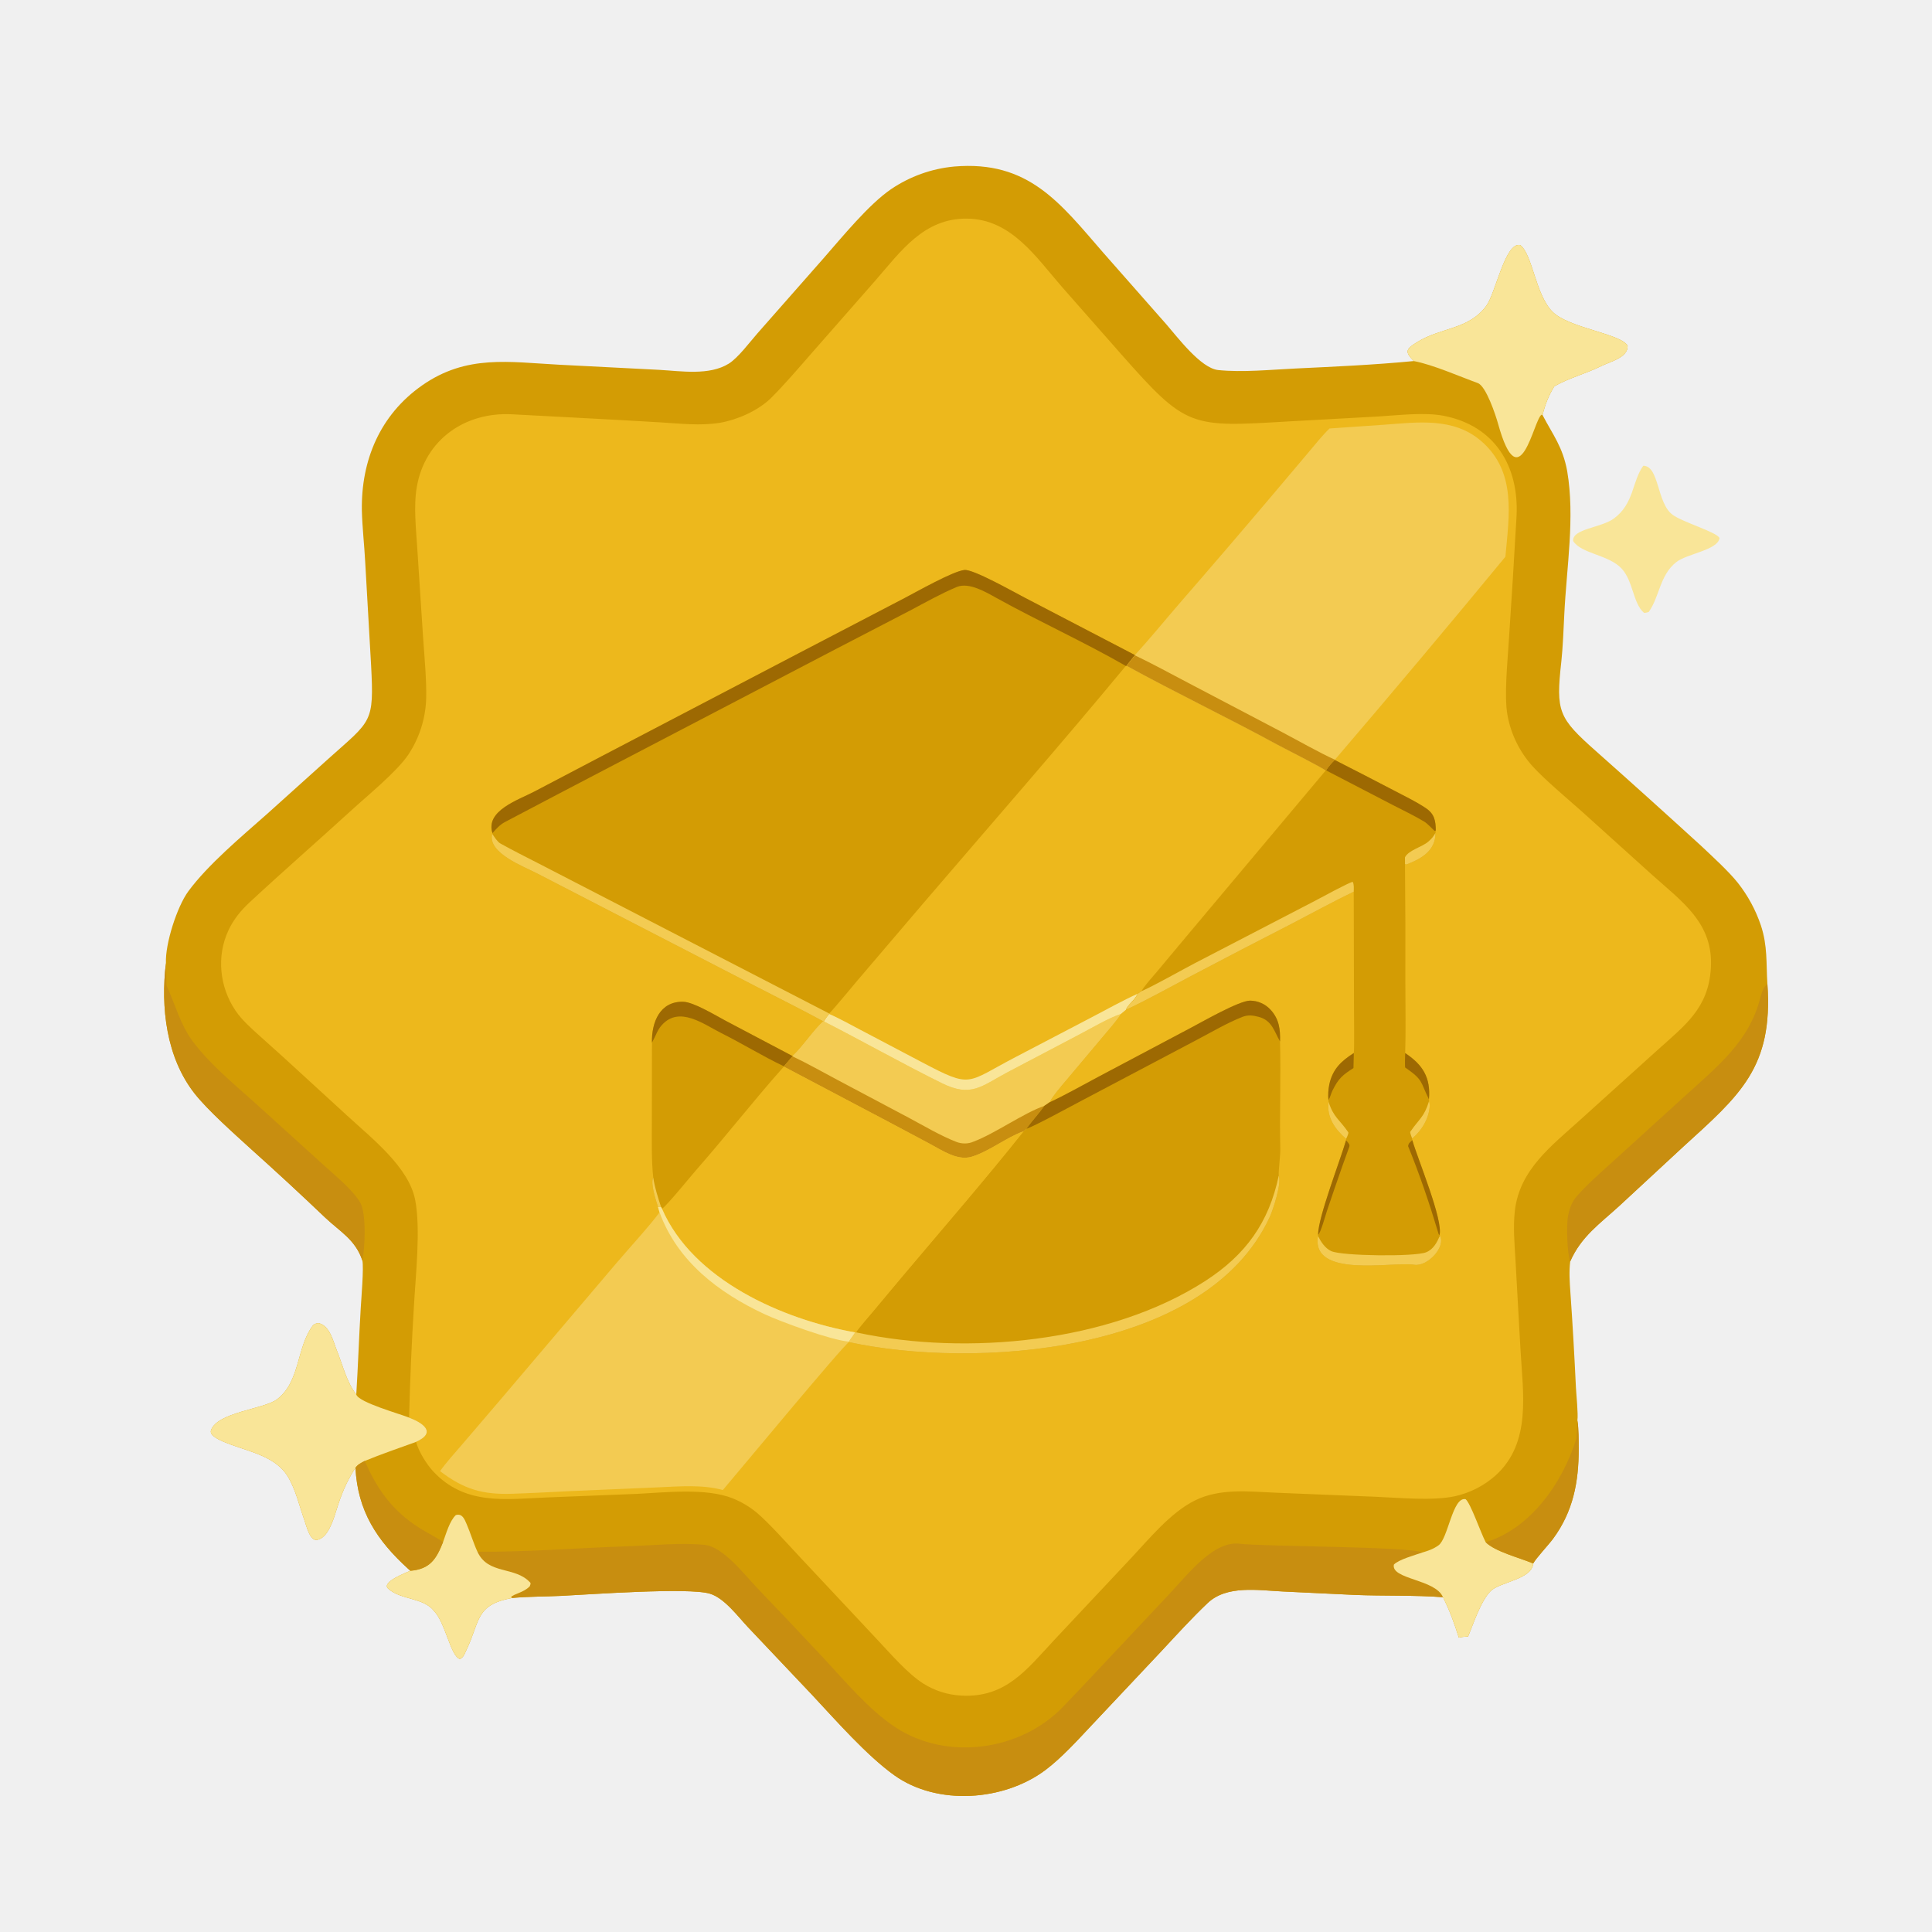
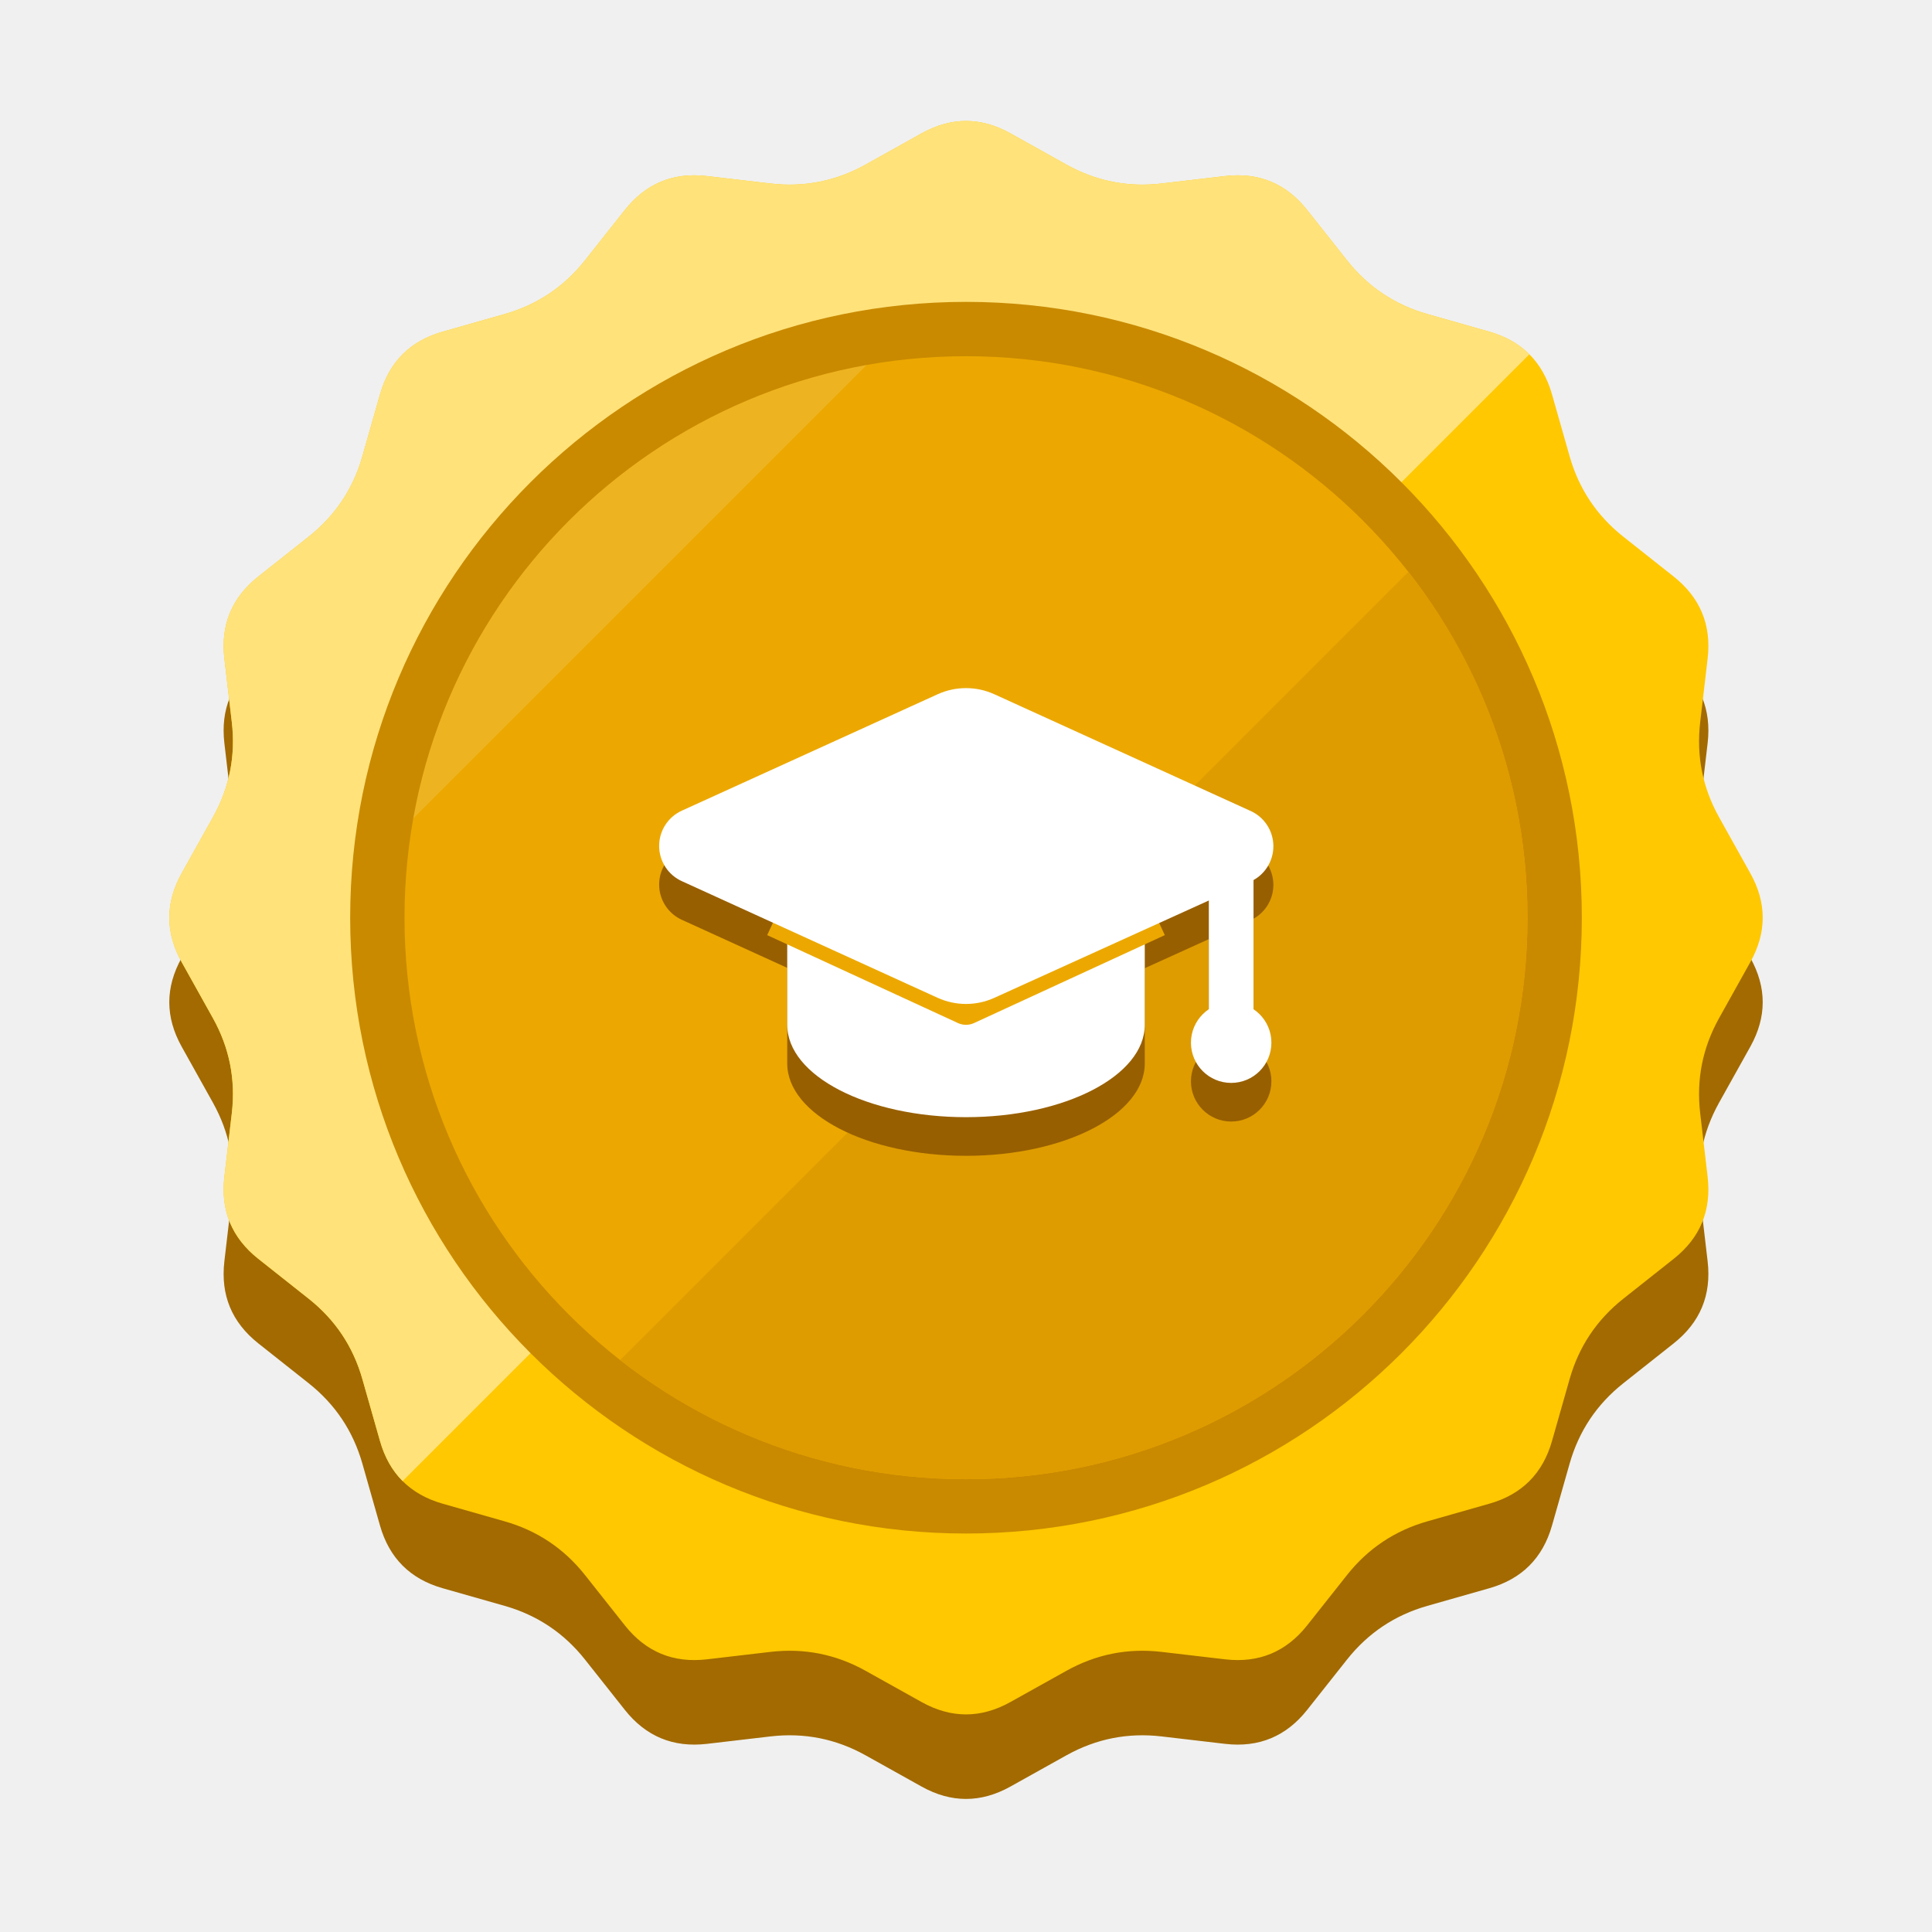
- <svg xmlns="http://www.w3.org/2000/svg" width="1024" height="1024" viewBox="0 0 1024 1024">
-   <path fill="#D39C04" d="M87.949 510.405C87.522 500.247 93.834 480.513 99.854 472.349C110.289 458.198 128.141 443.29 141.42 431.531L174.438 401.821C196.91 381.674 198.295 383.286 196.69 352.63L193.55 297.619C193.079 288.642 192.025 279.701 191.798 270.698C191.312 243.957 201.457 219.872 223.683 204.295C247.282 187.755 269.844 191.927 296.278 193.302L349.424 196.025C361.136 196.698 376.006 199.144 386.314 192.709C391.223 189.645 397.571 181.105 401.536 176.6L436.52 136.865C446.171 125.861 460.403 108.369 472.278 100.264C482.228 93.52 493.718 89.394 505.686 88.269C545.252 84.894 561.883 107.643 584.856 134.056L618.288 172.016C624.131 178.723 636.463 195.187 645.675 196.138C658.463 197.458 673.649 195.939 686.654 195.314C707.455 194.315 728.577 193.384 749.299 191.367C744.343 186.296 745.196 185.015 751.093 181.342C763.728 173.474 778.46 174.754 787.751 162.135C792.8 155.278 797.75 128.07 805.773 129.907C812.312 134.936 813.819 156.118 822.786 165.175C831.511 173.987 859.167 176.812 862.674 183.281C862.944 189.551 853.312 191.713 848.662 194.037C840.861 197.937 831.296 200.424 823.813 204.767C820.777 209.767 818.974 214.265 817.59 219.983L817.801 220.393C823.102 230.55 828.347 236.942 830.66 249.782C834.808 274.297 830.327 300.634 829.117 325.423C828.754 332.853 828.315 343.699 827.537 350.661C824.57 377.193 826.021 380.488 845.863 398.09C864.135 414.3 883.635 431.867 901.781 448.447C907.599 453.953 916.21 461.776 921.109 467.942C926.424 474.691 930.546 482.299 933.295 490.438C936.945 501.459 936.041 510.45 936.762 521.575C939.833 565.763 922.238 580.398 892.151 607.788L858.303 639.133C847.888 648.656 838.026 655.369 832.246 668.598C831.581 673.966 831.957 679.505 832.337 684.887C833.522 701.686 834.477 718.516 835.272 735.34C835.453 739.172 836.546 749.338 836.057 752.856C836.74 757.073 836.738 763.583 836.744 767.894C836.768 785.561 833.794 801.116 823.165 815.561C820.817 818.752 813.89 826.132 812.633 828.683C811.994 837.143 795.029 838.413 790.116 843.259C784.938 848.366 780.967 860.49 778.138 867.361C776.473 867.502 774.825 867.565 773.213 867.982C770.595 859.856 768.683 854.341 764.814 846.57C750.539 845.402 732.867 845.963 718.049 845.342L680.01 843.525C666.804 842.902 650.222 840.017 640.057 849.675C631.631 857.68 623.802 866.296 615.881 874.806L578.637 914.368C571.278 922.189 562.65 931.745 554.032 938.196C532.084 954.625 496.794 957.22 474.03 940.945C459.39 930.478 443.103 911.907 430.543 898.456L396.485 862.484C391.037 856.709 383.989 847.047 376.292 844.696C364.978 841.24 312.469 845.118 297.388 845.846C288.752 846.263 279.98 846.154 271.378 846.969C251.783 850.622 254.662 859.092 247.056 874.867C246.215 876.611 245.672 878.515 243.735 879.309C238.707 877.664 236.233 860.303 229.964 853.763C224.427 846.666 212.338 848.052 205.712 841.991C201.882 838.487 215.837 833.304 217.504 832.539C217.076 832.168 216.653 831.794 216.233 831.414C199.779 816.439 189.561 800.9 188.41 777.973C183.315 785.733 180.789 792.426 178.051 801.168C176.52 806.058 173.703 815.107 168.118 816.172C164.147 816.929 162.304 808.254 161.331 805.685C158.526 797.856 156.786 789.507 152.418 782.365C146.254 772.372 133.182 769.609 122.916 765.861C120.154 764.853 110.651 761.618 111.804 758.174C115.059 748.453 139.804 746.95 146.817 741.682C159.193 732.387 157.092 714.021 165.842 702.532C166.51 701.771 168.246 701.058 169.177 701.347C174.987 703.017 176.583 710.999 178.594 715.95C181.627 723.418 183.762 732.698 188.839 739.115C189.77 723.95 190.29 708.508 191.193 693.324C191.489 688.337 192.88 671.872 192.06 668.115C188.398 657.064 180.345 652.908 172.286 645.297C159.466 633.064 146.454 621.034 133.254 609.212C124.454 601.181 110.193 588.561 103.169 579.628C88.102 560.467 85.104 533.931 87.949 510.405Z" />
-   <path fill="#EDB81C" d="M216.823 751.356C217.323 731.639 218.179 711.934 219.392 692.248C220.281 676.022 223.048 651.582 220.058 636.002C216.757 618.802 197.369 603.557 184.652 591.896L149.903 560.072C145.868 556.43 141.812 552.806 137.773 549.173C133.226 545.082 128.244 540.72 124.806 535.623C116.357 523.097 114.656 506.85 121.089 493.076C123.789 487.294 127.678 482.545 132.349 478.217C149.998 461.809 168.186 445.969 185.983 429.723C194.544 421.849 210.321 409.08 216.422 399.966C222.286 391.14 225.563 380.849 225.882 370.257C226.165 361.119 224.923 347.575 224.269 338.188L221.194 291.069C220.542 280.554 219.132 268.444 220.913 258.105C225.242 232.977 246.525 218.226 271.488 219.587C297.622 221.012 323.904 222.288 350.056 223.865C360.496 224.495 371.236 225.779 381.622 224.079C390.835 222.478 401.362 217.838 408.257 211.351C415.81 203.864 423.177 195.174 430.255 187.103L463.911 148.747C477.48 133.183 489.65 115.57 512.663 115.875C536.091 116.185 549.093 136.31 563.162 152.42L594.09 187.55C628.934 227.033 630.809 226.439 683.087 223.356L730.498 220.746C741.039 220.106 755.076 218.391 765.265 220.397C792.463 225.751 805.075 247.2 803.812 273.414C802.554 295.59 801.181 317.759 799.694 339.92C799.034 351.062 797.138 368.811 799.003 379.09C800.829 389.129 805.407 398.464 812.227 406.054C818.573 413.104 831.005 423.508 838.478 430.159L875.853 463.876C891.603 477.962 908.209 489.341 906.801 513.045C905.532 534.428 893.167 543.339 878.431 556.623L837.563 593.524C822.509 607.184 805.48 619.822 802.925 641.582C801.902 650.3 802.745 659.222 803.241 667.964L805.867 714.953C807.126 738.157 811.913 764.605 792.712 782.004C786.608 787.431 779.226 791.22 771.257 793.015C759.311 795.598 741.75 793.834 729.015 793.318L676.23 791.163C661.855 790.556 646.676 788.691 633.354 795.266C620.33 801.694 608.952 815.807 599.046 826.311L558.757 869.242C544.219 884.824 533.113 899.997 509.489 898.695C502.305 898.329 495.339 896.109 489.267 892.252C481.218 887.149 472.223 876.775 465.497 869.6L424.503 825.844C418.602 819.551 407.33 806.923 401.113 801.762C397.244 798.546 392.89 795.963 388.213 794.11C374.068 788.521 352.558 791.052 337.144 791.801L289.972 793.679C267.862 794.571 246.422 798.078 229.466 779.709C226.005 775.96 221.819 769.152 220.525 764.238C231.84 759.14 223.88 754.012 216.823 751.356Z" />
-   <path fill="#D39C04" d="M261.027 441.599C257.137 429.677 274.693 424.021 283.156 419.575L319.95 400.268L422.962 346.427L479.345 317.038C485.906 313.623 504.991 302.785 511.144 302.102C515.845 301.58 537.499 313.856 542.986 316.699L601.533 347.191L601.502 347.332L597.083 352.858C623.044 367.125 650.79 380.394 676.893 394.623C680.565 396.625 700.836 406.813 702.658 408.433L628.493 496.775L613.451 514.771C611.343 517.275 606.461 522.671 605.04 525.333L603.051 526.671C601.179 530.548 597.865 532.406 596.809 535.18L594.073 537.446C592.607 540.131 586.406 547.229 584.188 549.878L565.107 572.567C563.083 574.947 557.277 581.71 556.343 584.219L553.512 586.152C550.526 590.41 546.854 594.272 543.981 598.316L542.5 599.623C533.751 602.66 524.348 610.258 515.134 613.075C507.371 615.448 499.335 609.691 492.453 606.061L471.689 595.009L415.442 565.336L415.449 565.144L419.981 559.858L419.992 559.699C425.234 554.882 431.402 545.582 436.268 541.281C424.81 535.028 412.443 528.944 400.805 522.897L318.815 480.564L284.801 463.003C277.653 459.277 258.162 452.09 260.882 441.911L261.027 441.599Z" />
-   <path fill="#EDB81C" d="M597.083 352.858C623.044 367.125 650.79 380.394 676.893 394.623C680.565 396.625 700.836 406.813 702.658 408.433L628.493 496.775L613.451 514.771C611.343 517.275 606.461 522.671 605.04 525.333L603.051 526.671C601.179 530.548 597.865 532.406 596.809 535.18L594.073 537.446C592.607 540.131 586.406 547.229 584.188 549.878L565.107 572.567C563.083 574.947 557.277 581.71 556.343 584.219L553.512 586.152C550.526 590.41 546.854 594.272 543.981 598.316L542.5 599.623C533.751 602.66 524.348 610.258 515.134 613.075C507.371 615.448 499.335 609.691 492.453 606.061L471.689 595.009L415.442 565.336L415.449 565.144L419.981 559.858L419.992 559.699C425.234 554.882 431.402 545.582 436.268 541.281L436.7 541.389C437.429 539.935 438.461 538.714 439.449 537.415L439.473 537.176C441.608 535.191 452.087 522.455 454.558 519.557L489.103 479.052C524.687 437.484 561.882 395.034 596.705 352.95L597.083 352.858Z" />
-   <path fill="#F3CB52" d="M436.7 541.389C457.611 552.055 478.129 563.697 499.226 574.114C514.724 581.767 519.998 575.795 533.879 568.391L572.365 548.156C578.293 545.045 588.042 539.348 594.073 537.446C592.607 540.131 586.406 547.229 584.188 549.878L565.107 572.567C563.083 574.947 557.277 581.71 556.343 584.219L553.512 586.152C550.526 590.41 546.854 594.272 543.981 598.316L542.5 599.623C533.751 602.66 524.348 610.258 515.134 613.075C507.371 615.448 499.335 609.691 492.453 606.061L471.689 595.009L415.442 565.336L415.449 565.144L419.981 559.858L419.992 559.699C425.234 554.882 431.402 545.582 436.268 541.281L436.7 541.389Z" />
-   <path fill="#C88E10" d="M419.981 559.858C427.69 563.488 436.514 568.471 444.114 572.513L481.754 592.474C489.773 596.765 498.446 601.934 506.935 605.244C509.79 606.358 513.221 606.346 515.971 605.094C527.336 600.851 542.593 589.869 553.512 586.152C550.526 590.41 546.854 594.272 543.981 598.316L542.5 599.623C533.751 602.66 524.348 610.258 515.134 613.075C507.371 615.448 499.335 609.691 492.453 606.061L471.689 595.009L415.442 565.336L415.449 565.144L419.981 559.858Z" />
-   <path fill="#F9E598" d="M603.051 526.671C601.179 530.548 597.865 532.406 596.809 535.18L594.073 537.446C588.042 539.348 578.293 545.045 572.365 548.156L533.879 568.391C519.998 575.795 514.724 581.767 499.226 574.114C478.129 563.697 457.611 552.055 436.7 541.389C437.429 539.935 438.461 538.714 439.449 537.415C443.9 539.236 451.787 543.607 456.278 545.956L488.397 562.872C515.527 577.16 511.703 574.069 538.712 560.033L579.104 538.922C586.62 534.99 595.459 530.086 603.051 526.671Z" />
-   <path fill="#9D6902" d="M261.027 441.599C257.137 429.677 274.693 424.021 283.156 419.575L319.95 400.268L422.962 346.427L479.345 317.038C485.906 313.623 504.991 302.785 511.144 302.102C515.845 301.58 537.499 313.856 542.986 316.699L601.533 347.191L601.502 347.332L597.083 352.858L596.705 352.95C574.426 340.154 550.438 329.294 527.911 316.805C522.403 313.751 513.733 308.6 507.328 311.028C498.847 314.555 490.49 319.288 482.349 323.6L442.814 344.112L328.576 403.744C308.281 414.358 287.854 424.998 267.604 435.709C264.992 437.091 262.919 439.35 261.027 441.599Z" />
-   <path fill="#F3CB52" d="M436.268 541.281C424.81 535.028 412.443 528.944 400.805 522.897L318.815 480.564L284.801 463.003C277.653 459.277 258.162 452.09 260.882 441.911C261.948 443.507 263.624 446.181 265.218 447.069C271.674 450.668 278.542 454.104 285.111 457.474L321.609 476.315L439.473 537.176L439.449 537.415C438.461 538.714 437.429 539.935 436.7 541.389L436.268 541.281Z" />
-   <path fill="#D39C04" d="M556.343 584.219C563.712 580.89 574.886 574.584 582.261 570.675L631.593 544.542C637.757 541.292 656.923 530.321 662.598 530.359C666.756 530.396 670.708 532.172 673.497 535.256C678.018 540.24 678.619 545.666 678.442 551.961C678.948 570.788 678.15 590.195 678.585 609.065C678.661 612.385 677.529 621.02 677.765 623.059C679.408 627.1 674.761 641.224 672.957 645.12C639.018 718.423 515.074 725.525 449.962 711.349L449.927 711.093C450.654 709.794 452.23 707.845 453.234 706.203L453.686 706.175C454.805 704.24 460.873 697.271 462.57 695.265L478.578 676.126C499.6 651.176 522.259 625.062 542.5 599.623L543.981 598.316C546.854 594.272 550.526 590.41 553.512 586.152L556.343 584.219Z" />
-   <path fill="#F3CB52" d="M677.765 623.059C679.408 627.1 674.761 641.224 672.957 645.12C639.018 718.423 515.074 725.525 449.962 711.349L449.927 711.093C450.654 709.794 452.23 707.845 453.234 706.203L453.686 706.175L454.348 706.318C512.3 718.671 588.196 711.631 638.808 678.948C660.265 665.092 672.609 647.92 677.765 623.059Z" />
-   <path fill="#9D6902" d="M556.343 584.219C563.712 580.89 574.886 574.584 582.261 570.675L631.593 544.542C637.757 541.292 656.923 530.321 662.598 530.359C666.756 530.396 670.708 532.172 673.497 535.256C678.018 540.24 678.619 545.666 678.442 551.961C675.396 546.808 674.276 540.804 667.074 538.94C664.082 538.165 661.558 537.805 658.57 538.948C650.408 542.154 642.276 546.979 634.504 551.057L572.842 583.603C567.533 586.399 548.79 596.639 543.981 598.316C546.854 594.272 550.526 590.41 553.512 586.152L556.343 584.219Z" />
-   <path fill="#F3CB52" d="M704.682 227.102L733.331 225.129C751.407 223.828 770.395 221.027 785.18 233.865C803.91 250.13 799.839 273.296 797.891 295.09C768.104 331.226 737.981 367.085 707.528 402.661L707.489 402.825C706.026 404.233 703.859 406.568 702.925 408.359L702.658 408.433C700.836 406.813 680.565 396.625 676.893 394.623C650.79 380.394 623.044 367.125 597.083 352.858L601.502 347.332L601.533 347.191C609.558 338.439 617.102 329.135 624.877 320.139C641.732 300.743 658.462 281.237 675.065 261.624L692.97 240.424C696.252 236.527 701.086 230.495 704.682 227.102Z" />
-   <path fill="#C88E10" d="M601.502 347.332C610.63 351.664 620.62 357.156 629.692 361.901L679.826 388.208C687.812 392.414 699.561 399.085 707.528 402.661L707.489 402.825C706.026 404.233 703.859 406.568 702.925 408.359L702.658 408.433C700.836 406.813 680.565 396.625 676.893 394.623C650.79 380.394 623.044 367.125 597.083 352.858L601.502 347.332Z" />
-   <path fill="#EDB81C" d="M345.545 552.596C345.326 541.76 349.763 530.685 362.073 530.953C367.634 531.074 379.25 538.195 384.598 541.023L419.992 559.699L419.981 559.858L415.449 565.144L415.442 565.336L471.689 595.009L492.453 606.061C499.335 609.691 507.371 615.448 515.134 613.075C524.348 610.258 533.751 602.66 542.5 599.623C522.259 625.062 499.6 651.176 478.578 676.126L462.57 695.265C460.873 697.271 454.805 704.24 453.686 706.175L453.234 706.203C414.751 699.334 367.231 678.431 350.875 640.696L350.37 639.732L348.771 639.813C347.698 636.237 344.623 627.388 346.223 624.099C345.226 614.627 345.49 603.819 345.489 594.157L345.545 552.596Z" />
-   <path fill="#D39C04" d="M345.545 552.596C345.326 541.76 349.763 530.685 362.073 530.953C367.634 531.074 379.25 538.195 384.598 541.023L419.992 559.699L419.981 559.858L415.449 565.144L415.442 565.336C399.774 582.873 384.642 602.333 369.059 620.056C366.06 623.467 353.871 638.537 350.875 640.696L350.37 639.732L348.771 639.813C347.698 636.237 344.623 627.388 346.223 624.099C345.226 614.627 345.49 603.819 345.489 594.157L345.545 552.596Z" />
-   <path fill="#9D6902" d="M345.545 552.596C345.326 541.76 349.763 530.685 362.073 530.953C367.634 531.074 379.25 538.195 384.598 541.023L419.992 559.699L419.981 559.858L415.449 565.144C404.306 559.847 393.435 553.131 382.359 547.591C372.987 542.904 360.183 532.978 350.851 543.239C348.386 545.95 347.622 548.852 345.95 551.875L345.545 552.596Z" />
-   <path fill="#F3CB52" d="M348.771 639.813C347.698 636.237 344.623 627.388 346.223 624.099C347.086 629.627 348.651 634.416 350.37 639.732L348.771 639.813Z" />
-   <path fill="#F3CB52" d="M350.37 639.732L350.875 640.696C367.231 678.431 414.751 699.334 453.234 706.203C452.23 707.845 450.654 709.794 449.927 711.093L449.962 711.349C446.893 713.041 389.983 781.79 383.118 789.75C372.389 786.768 360.141 787.819 349.066 788.31L302.169 790.322C291.947 790.829 281.708 791.385 271.478 791.728C255.625 792.26 245.703 789.244 233.236 779.738C236.251 775.421 241.453 769.669 244.984 765.538L265.186 741.925L326.604 669.604C332.268 662.913 345.364 648.548 349.568 642.548L348.771 639.813L350.37 639.732Z" />
-   <path fill="#F9E598" d="M350.37 639.732L350.875 640.696C367.231 678.431 414.751 699.334 453.234 706.203C452.23 707.845 450.654 709.794 449.927 711.093C440.449 710.309 413.87 700.585 405.13 696.494C380.806 685.109 359.057 668.535 349.568 642.548L348.771 639.813L350.37 639.732Z" />
-   <path fill="#D39C04" d="M707.489 402.825C718.191 408.269 728.863 413.772 739.505 419.333C744.952 422.185 750.61 424.9 755.715 428.325C760.257 431.372 760.944 434.936 760.997 440.156L760.835 441.482C760.877 450.961 753.365 455.171 745.379 458.23L744.672 457.945C744.878 479.158 744.944 500.372 744.87 521.585C744.879 533.409 745.157 546.451 744.775 558.166C754.064 564.306 758.366 571.105 757.368 582.663L757.413 583.659C758.407 585.967 757.2 590.617 756.251 592.892C754.56 596.993 751.883 600.613 748.458 603.432L748.541 604.28C751.32 614.077 765.097 646.824 762.955 654.678L763.187 654.954C766.439 660.82 756.716 671.454 749.542 670.352C737.823 668.551 694.779 677.818 698.542 655.083L698.617 654.408C698.572 645.307 710.152 615.615 713.443 604.361L713.477 603.639C707.605 598.551 703.068 592.208 704.167 584.004L704.103 583.116C703.847 580.353 703.995 577.567 704.544 574.847C706.276 566.678 710.912 562.322 717.548 558.137C717.871 556.281 717.649 537.944 717.648 534.617L717.503 472.609C706.666 477.841 695.191 484.114 684.439 489.709C666.858 498.721 649.326 507.828 631.843 517.028C620.766 522.846 608.022 530.003 596.809 535.18C597.865 532.406 601.179 530.548 603.051 526.671L605.04 525.333C606.461 522.671 611.343 517.275 613.451 514.771L628.493 496.775L702.658 408.433L702.925 408.359C703.859 406.568 706.026 404.233 707.489 402.825Z" />
-   <path fill="#F3CB52" d="M605.04 525.333C611.53 522.543 626.324 514.135 633.337 510.486L696.91 477.49C699.975 475.905 714.816 467.752 716.97 467.393C717.749 468.748 717.515 470.934 717.503 472.609C706.666 477.841 695.191 484.114 684.439 489.709C666.858 498.721 649.326 507.828 631.843 517.028C620.766 522.846 608.022 530.003 596.809 535.18C597.865 532.406 601.179 530.548 603.051 526.671L605.04 525.333Z" />
-   <path fill="#9D6902" d="M707.489 402.825C718.191 408.269 728.863 413.772 739.505 419.333C744.952 422.185 750.61 424.9 755.715 428.325C760.257 431.372 760.944 434.936 760.997 440.156L760.389 440.4C758.65 438.891 756.754 436.612 754.737 435.396C749.5 432.236 743.537 429.424 738.076 426.602L702.925 408.359C703.859 406.568 706.026 404.233 707.489 402.825Z" />
-   <path fill="#F3CB52" d="M763.187 654.954C766.439 660.82 756.716 671.454 749.542 670.352C737.823 668.551 694.779 677.818 698.542 655.083C700.134 658.191 702.262 661.567 705.55 663.106C711.168 665.734 749.781 666.172 755.834 663.752C759.743 662.189 761.584 658.573 763.187 654.954Z" />
-   <path fill="#9D6902" d="M762.955 654.678C762.291 653.768 762.593 654.354 762.329 653.472C757.741 638.156 752.34 622.202 746.308 607.448C746.683 605.675 747.023 605.844 748.541 604.28C751.32 614.077 765.097 646.824 762.955 654.678Z" />
-   <path fill="#9D6902" d="M713.443 604.361C714.467 605.658 715.614 606.476 715.147 607.822C713.984 611.18 712.64 614.735 711.465 618.066C708.679 626.017 705.942 633.986 703.254 641.971C702.579 643.986 699.945 653.694 698.617 654.408C698.572 645.307 710.152 615.615 713.443 604.361Z" />
-   <path fill="#9D6902" d="M717.548 558.137L717.365 566.094C711.666 569.754 709.413 571.544 706.243 578.011C705.407 579.715 705.101 581.528 704.103 583.116C703.847 580.353 703.995 577.567 704.544 574.847C706.276 566.678 710.912 562.322 717.548 558.137Z" />
-   <path fill="#9D6902" d="M744.775 558.166C754.064 564.306 758.366 571.105 757.368 582.663C752.637 573.154 754.581 572.582 744.727 565.748C744.613 563.156 744.704 560.752 744.775 558.166Z" />
-   <path fill="#F3CB52" d="M760.835 441.482C760.877 450.961 753.365 455.171 745.379 458.23L744.672 457.945C744.668 457.651 744.646 454.444 744.653 454.429C746.533 450.548 753.819 448.978 757.112 446.007C759.292 444.04 759.466 443.638 760.835 441.482Z" />
-   <path fill="#F3CB52" d="M704.167 584.004C706.829 592.353 710.056 593.384 714.633 600.154C714.923 600.582 713.784 603.025 713.477 603.639C707.605 598.551 703.068 592.208 704.167 584.004Z" />
-   <path fill="#F3CB52" d="M757.413 583.659C758.407 585.967 757.2 590.617 756.251 592.892C754.56 596.993 751.883 600.613 748.458 603.432C748.236 602.865 747.229 600.241 747.47 599.887C752.192 592.952 754.798 592.205 757.413 583.659Z" />
-   <path fill="#C88E10" d="M253.049 822.438C279.75 822.679 306.761 820.393 333.458 819.522C346.313 819.103 360.846 817.529 373.508 818.82C383.256 819.814 394.53 834.532 401.124 841.453C412.835 853.674 424.474 865.963 436.042 878.32C447.801 890.917 460.419 906.199 474.648 915.539C501.96 933.465 540.92 927.994 563.372 904.696C570.965 896.816 578.465 888.873 585.962 880.839L619.863 844.759C629.638 834.396 643.156 816.565 656.963 818.207C670.174 819.779 747.125 819.613 753.936 822.845C750.034 824.225 741.369 826.555 738.789 829.271C737.199 837.158 760.835 836.916 764.814 846.57C750.539 845.402 732.867 845.963 718.049 845.342L680.01 843.525C666.804 842.902 650.222 840.017 640.057 849.675C631.631 857.68 623.802 866.296 615.881 874.806L578.637 914.368C571.278 922.189 562.65 931.745 554.032 938.196C532.084 954.625 496.794 957.22 474.03 940.945C459.39 930.478 443.103 911.907 430.543 898.456L396.485 862.484C391.037 856.709 383.989 847.047 376.292 844.696C364.978 841.24 312.469 845.118 297.388 845.846C288.752 846.263 279.98 846.154 271.378 846.969L270.825 846.507C272.596 844.591 277.474 844.192 280.79 840.748C280.963 840.195 281.433 839.271 281.068 838.864C273.078 829.95 258.739 834.874 253.049 822.438Z" />
-   <path fill="#F9E598" d="M188.41 777.973C183.315 785.733 180.789 792.426 178.051 801.168C176.52 806.058 173.703 815.107 168.118 816.172C164.147 816.929 162.304 808.254 161.331 805.685C158.526 797.856 156.786 789.507 152.418 782.365C146.254 772.372 133.182 769.609 122.916 765.861C120.154 764.853 110.651 761.618 111.804 758.174C115.059 748.453 139.804 746.95 146.817 741.682C159.193 732.387 157.092 714.021 165.842 702.532C166.51 701.771 168.246 701.058 169.177 701.347C174.987 703.017 176.583 710.999 178.594 715.95C181.627 723.418 183.762 732.698 188.839 739.115C190.107 743.333 212.044 749.388 216.823 751.356C223.88 754.012 231.84 759.14 220.525 764.238C211.621 767.453 202.055 770.728 193.351 774.321C191.557 775.254 189.542 776.201 188.41 777.973Z" />
-   <path fill="#F9E598" d="M749.299 191.367C744.343 186.296 745.196 185.015 751.093 181.342C763.728 173.474 778.46 174.754 787.751 162.135C792.8 155.278 797.75 128.07 805.773 129.907C812.312 134.936 813.819 156.118 822.786 165.175C831.511 173.987 859.167 176.812 862.674 183.281C862.944 189.551 853.312 191.713 848.662 194.037C840.861 197.937 831.296 200.424 823.813 204.767C820.777 209.767 818.974 214.265 817.59 219.983L817.074 219.79C812.823 222.361 805.489 266.023 793.994 224.548C792.754 220.075 787.654 204.631 783.265 203.039C773.644 199.549 759.273 193.206 749.299 191.367Z" />
-   <path fill="#C88E10" d="M936.762 521.575C939.833 565.763 922.238 580.398 892.151 607.788L858.303 639.133C847.888 648.656 838.026 655.369 832.246 668.598C830.676 665.182 830.027 648.123 831.276 643.637C831.991 640.239 833.349 636.742 835.676 634.094C841.794 627.134 849.126 620.851 855.982 614.616L893.859 580.183C910.418 565.097 927.032 551.915 932.883 529.265C933.528 526.767 934.548 523.03 936.762 521.575Z" />
-   <path fill="#C88E10" d="M87.949 510.405C88.152 512.026 88.156 522.071 88.277 522.335C92.82 532.264 95.568 543.038 102.128 551.934C111.344 564.172 124.042 574.573 135.43 584.795L171.901 617.835C177.686 623.1 187.42 631.083 191 637.542C194.236 643.381 193.451 661.639 192.06 668.115C188.398 657.064 180.345 652.908 172.286 645.297C159.466 633.064 146.454 621.034 133.254 609.212C124.454 601.181 110.193 588.561 103.169 579.628C88.102 560.467 85.104 533.931 87.949 510.405Z" />
-   <path fill="#F9E598" d="M234.828 817.318C236.424 812.954 238.36 805.977 241.62 803.018C245.009 802.038 246.171 805.114 247.367 807.895C249.413 812.651 250.884 817.723 253.049 822.438C258.739 834.874 273.078 829.95 281.068 838.864C281.433 839.271 280.963 840.195 280.79 840.748C277.474 844.192 272.596 844.591 270.825 846.507L271.378 846.969C251.783 850.622 254.662 859.092 247.056 874.867C246.215 876.611 245.672 878.515 243.735 879.309C238.707 877.664 236.233 860.303 229.964 853.763C224.427 846.666 212.338 848.052 205.712 841.991C201.882 838.487 215.837 833.304 217.504 832.539C228.064 831.692 231.346 826.119 234.828 817.318Z" />
-   <path fill="#F9E598" d="M753.936 822.845C757.085 821.907 759.561 821.088 762.415 819.077C767.577 815.44 769.876 793.12 776.807 794.608C779.484 796.798 784.717 812.186 787.446 817.402C792.466 822.432 805.297 825.59 812.633 828.683C811.994 837.143 795.029 838.413 790.116 843.259C784.938 848.366 780.967 860.49 778.138 867.361C776.473 867.502 774.825 867.565 773.213 867.982C770.595 859.856 768.683 854.341 764.814 846.57C760.835 836.916 737.199 837.158 738.789 829.271C741.369 826.555 750.034 824.225 753.936 822.845Z" />
-   <path fill="#C88E10" d="M188.41 777.973C189.542 776.201 191.557 775.254 193.351 774.321C199.908 789.513 208.097 800.773 222.186 809.789C225.703 812.04 231.917 815.173 234.828 817.318C231.346 826.119 228.064 831.692 217.504 832.539C217.076 832.168 216.653 831.794 216.233 831.414C199.779 816.439 189.561 800.9 188.41 777.973Z" />
-   <path fill="#C88E10" d="M836.057 752.856C836.74 757.073 836.738 763.583 836.744 767.894C836.768 785.561 833.794 801.116 823.165 815.561C820.817 818.752 813.89 826.132 812.633 828.683C805.297 825.59 792.466 822.432 787.446 817.402C811.547 810.1 828.483 785.351 835.472 762.506C835.833 761.325 835.916 754.674 836.057 752.856Z" />
-   <path fill="#F9E598" d="M870.945 246.865C879.552 246.887 877.996 266.624 886.554 272.866C892.038 276.865 909.842 281.964 911.381 285.163C910.603 291.53 894.198 293.461 888.538 297.877C879.666 304.799 879.759 315.96 873.877 324.354C873.207 324.548 871.678 325.072 871.272 324.723C865.505 319.765 865.631 307.913 859.477 301.344C852.505 293.902 838.164 293.586 833.803 286.759C833.189 280.207 848.733 279.799 855.475 274.765C866.158 266.787 864.913 255.413 870.945 246.865Z" />
+ <svg xmlns="http://www.w3.org/2000/svg" viewBox="0 0 160 160" width="160" height="160">
+   <defs>
+     <clipPath id="A-examen-or-o">
+       <path d="M76.33 11.04Q80.00 9.00 83.67 11.04L88.33 13.64Q92.00 15.68 96.17 15.20L101.47 14.58Q105.64 14.10 108.25 17.39L111.56 21.57Q114.17 24.86 118.21 26.01L123.34 27.47Q127.38 28.62 128.53 32.66L129.99 37.79Q131.14 41.83 134.43 44.44L138.61 47.75Q141.90 50.36 141.42 54.53L140.80 59.83Q140.32 64.00 142.36 67.67L144.96 72.33Q147.00 76.00 144.96 79.67L142.36 84.33Q140.32 88.00 140.80 92.17L141.42 97.47Q141.90 101.64 138.61 104.25L134.43 107.56Q131.14 110.17 129.99 114.21L128.53 119.34Q127.38 123.38 123.34 124.53L118.21 125.99Q114.17 127.14 111.56 130.43L108.25 134.61Q105.64 137.90 101.47 137.42L96.17 136.80Q92.00 136.32 88.33 138.36L83.67 140.96Q80.00 143.00 76.33 140.96L71.67 138.36Q68.00 136.32 63.83 136.80L58.53 137.42Q54.36 137.90 51.75 134.61L48.44 130.43Q45.83 127.14 41.79 125.99L36.66 124.53Q32.62 123.38 31.47 119.34L30.01 114.21Q28.86 110.17 25.57 107.56L21.39 104.25Q18.10 101.64 18.58 97.47L19.20 92.17Q19.68 88.00 17.64 84.33L15.04 79.67Q13.00 76.00 15.04 72.33L17.64 67.67Q19.68 64.00 19.20 59.83L18.58 54.53Q18.10 50.36 21.39 47.75L25.57 44.44Q28.86 41.83 30.01 37.79L31.47 32.66Q32.62 28.62 36.66 27.47L41.79 26.01Q45.83 24.86 48.44 21.57L51.75 17.39Q54.36 14.10 58.53 14.58L63.83 15.20Q68.00 15.68 71.67 13.64Z" />
+     </clipPath>
+     <clipPath id="A-examen-or-f">
+       <circle cx="80" cy="76" r="46.5" />
+     </clipPath>
+   </defs>
+   <g fill="#A26A00" transform="translate(0 7)">
+     <path d="M76.33 11.04Q80.00 9.00 83.67 11.04L88.33 13.64Q92.00 15.68 96.17 15.20L101.47 14.58Q105.64 14.10 108.25 17.39L111.56 21.57Q114.17 24.86 118.21 26.01L123.34 27.47Q127.38 28.62 128.53 32.66L129.99 37.79Q131.14 41.83 134.43 44.44L138.61 47.75Q141.90 50.36 141.42 54.53L140.80 59.83Q140.32 64.00 142.36 67.67L144.96 72.33Q147.00 76.00 144.96 79.67L142.36 84.33Q140.32 88.00 140.80 92.17L141.42 97.47Q141.90 101.64 138.61 104.25L134.43 107.56Q131.14 110.17 129.99 114.21L128.53 119.34Q127.38 123.38 123.34 124.53L118.21 125.99Q114.17 127.14 111.56 130.43L108.25 134.61Q105.64 137.90 101.47 137.42L96.17 136.80Q92.00 136.32 88.33 138.36L83.67 140.96Q80.00 143.00 76.33 140.96L71.67 138.36Q68.00 136.32 63.83 136.80L58.53 137.42Q54.36 137.90 51.75 134.61L48.44 130.43Q45.83 127.14 41.79 125.99L36.66 124.53Q32.62 123.38 31.47 119.34L30.01 114.21Q28.86 110.17 25.57 107.56L21.39 104.25Q18.10 101.64 18.58 97.47L19.20 92.17Q19.68 88.00 17.64 84.33L15.04 79.67Q13.00 76.00 15.04 72.33L17.64 67.67Q19.68 64.00 19.20 59.83L18.58 54.53Q18.10 50.36 21.39 47.75L25.57 44.44Q28.86 41.83 30.01 37.79L31.47 32.66Q32.62 28.62 36.66 27.47L41.79 26.01Q45.83 24.86 48.44 21.57L51.75 17.39Q54.36 14.10 58.53 14.58L63.83 15.20Q68.00 15.68 71.67 13.64Z" />
+   </g>
+   <g fill="#FFC800">
+     <path d="M76.33 11.04Q80.00 9.00 83.67 11.04L88.33 13.64Q92.00 15.68 96.17 15.20L101.47 14.58Q105.64 14.10 108.25 17.39L111.56 21.57Q114.17 24.86 118.21 26.01L123.34 27.47Q127.38 28.62 128.53 32.66L129.99 37.79Q131.14 41.83 134.43 44.44L138.61 47.75Q141.90 50.36 141.42 54.53L140.80 59.83Q140.32 64.00 142.36 67.67L144.96 72.33Q147.00 76.00 144.96 79.67L142.36 84.33Q140.32 88.00 140.80 92.17L141.42 97.47Q141.90 101.64 138.61 104.25L134.43 107.56Q131.14 110.17 129.99 114.21L128.53 119.34Q127.38 123.38 123.34 124.53L118.21 125.99Q114.17 127.14 111.56 130.43L108.25 134.61Q105.64 137.90 101.47 137.42L96.17 136.80Q92.00 136.32 88.33 138.36L83.67 140.96Q80.00 143.00 76.33 140.96L71.67 138.36Q68.00 136.32 63.83 136.80L58.53 137.42Q54.36 137.90 51.75 134.61L48.44 130.43Q45.83 127.14 41.79 125.99L36.66 124.53Q32.62 123.38 31.47 119.34L30.01 114.21Q28.86 110.17 25.57 107.56L21.39 104.25Q18.10 101.64 18.58 97.47L19.20 92.17Q19.68 88.00 17.64 84.33L15.04 79.67Q13.00 76.00 15.04 72.33L17.64 67.67Q19.68 64.00 19.20 59.83L18.58 54.53Q18.10 50.36 21.39 47.75L25.57 44.44Q28.86 41.83 30.01 37.79L31.47 32.66Q32.62 28.62 36.66 27.47L41.79 26.01Q45.83 24.86 48.44 21.57L51.75 17.39Q54.36 14.10 58.53 14.58L63.83 15.20Q68.00 15.68 71.67 13.64Z" />
+   </g>
+   <g fill="#FFE27A" clip-path="url(#A-examen-or-o)">
+     <polygon points="480,-324 -320,476 -320,-324" />
+   </g>
+   <g fill="#C98A00">
+     <circle cx="80" cy="76" r="51" />
+   </g>
+   <g fill="#ECA800">
+     <circle cx="80" cy="76" r="46.5" />
+   </g>
+   <g fill="#DE9C00" clip-path="url(#A-examen-or-f)">
+     <polygon points="480,-316 -320,484 480,476" />
+   </g>
+   <g fill="#FFFFFF" fill-opacity="0.13" clip-path="url(#A-examen-or-f)">
+     <polygon points="20,70 74,16 86,16 20,82" />
+   </g>
+   <g fill="#985F00" stroke="#985F00" stroke-width="0" transform="translate(50.39 48.59) scale(2.4675)">
+     <path d="M6 12.2V16a6 3.1 0 0 0 12 0V12.2z" />
+     <path d="M21.42 10.922a1 1 0 0 0-.019-1.838L12.83 5.18a2 2 0 0 0-1.66 0L2.6 9.08a1 1 0 0 0 0 1.832l8.57 3.908a2 2 0 0 0 1.66 0z" stroke-width="0.6" stroke-linejoin="round" />
+     <path d="M20.9 10.4v5.4" fill="none" stroke="#985F00" stroke-width="1.5" stroke-linecap="round" />
+     <circle cx="20.9" cy="16.6" r="1.35" />
+   </g>
+   <g transform="translate(50.39 45.39) scale(2.4675)">
+     <g fill="#FFFFFF" stroke="#FFFFFF" stroke-width="0">
+       <path d="M6 12.2V16a6 3.1 0 0 0 12 0V12.2z" />
+     </g>
+     <path d="M5.6 12.4l6.4 2.95 6.4-2.95" fill="none" stroke="#ECA800" stroke-width="1.3" stroke-linejoin="round" />
+     <g fill="#FFFFFF" stroke="#FFFFFF" stroke-width="0">
+       <path d="M21.42 10.922a1 1 0 0 0-.019-1.838L12.83 5.18a2 2 0 0 0-1.66 0L2.6 9.08a1 1 0 0 0 0 1.832l8.57 3.908a2 2 0 0 0 1.66 0z" stroke-width="0.6" stroke-linejoin="round" />
+     </g>
+     <g fill="#FFFFFF" stroke="#FFFFFF" stroke-width="0">
+       <path d="M20.9 10.4v5.4" fill="none" stroke="#FFFFFF" stroke-width="1.5" stroke-linecap="round" />
+     </g>
+     <g fill="#FFFFFF" stroke="#FFFFFF" stroke-width="0">
+       <circle cx="20.9" cy="16.6" r="1.35" />
+     </g>
+   </g>
</svg>
